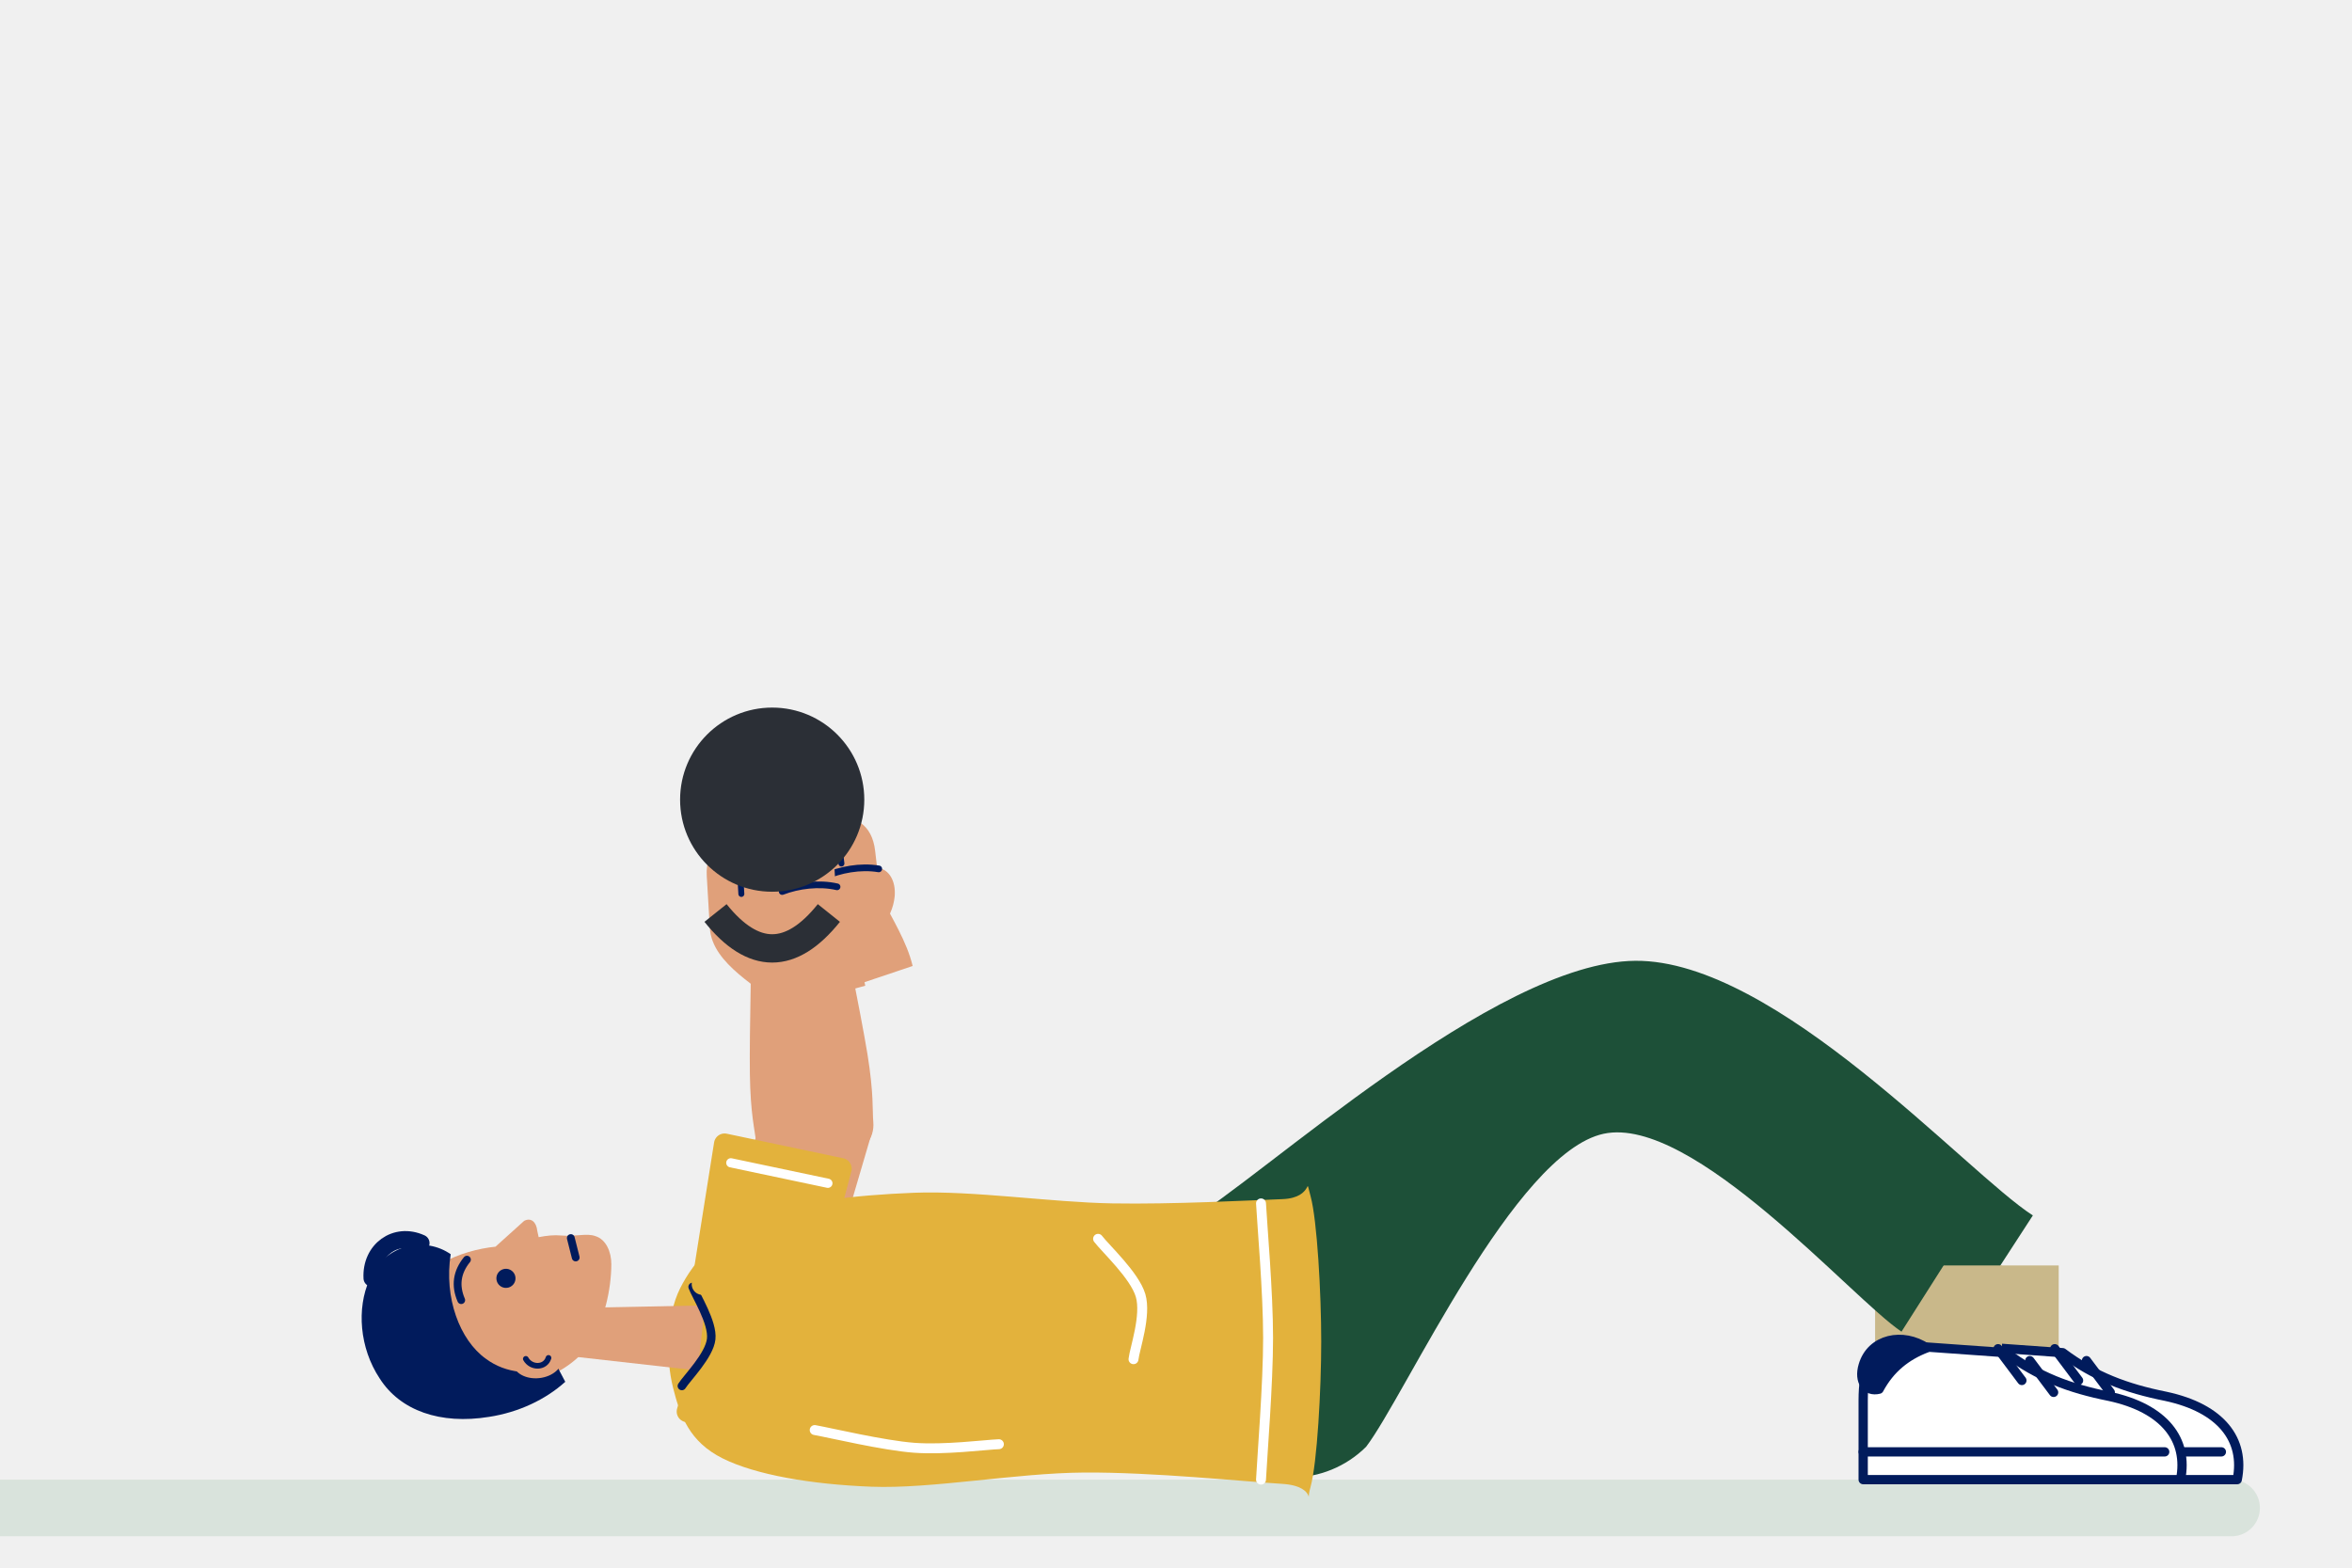
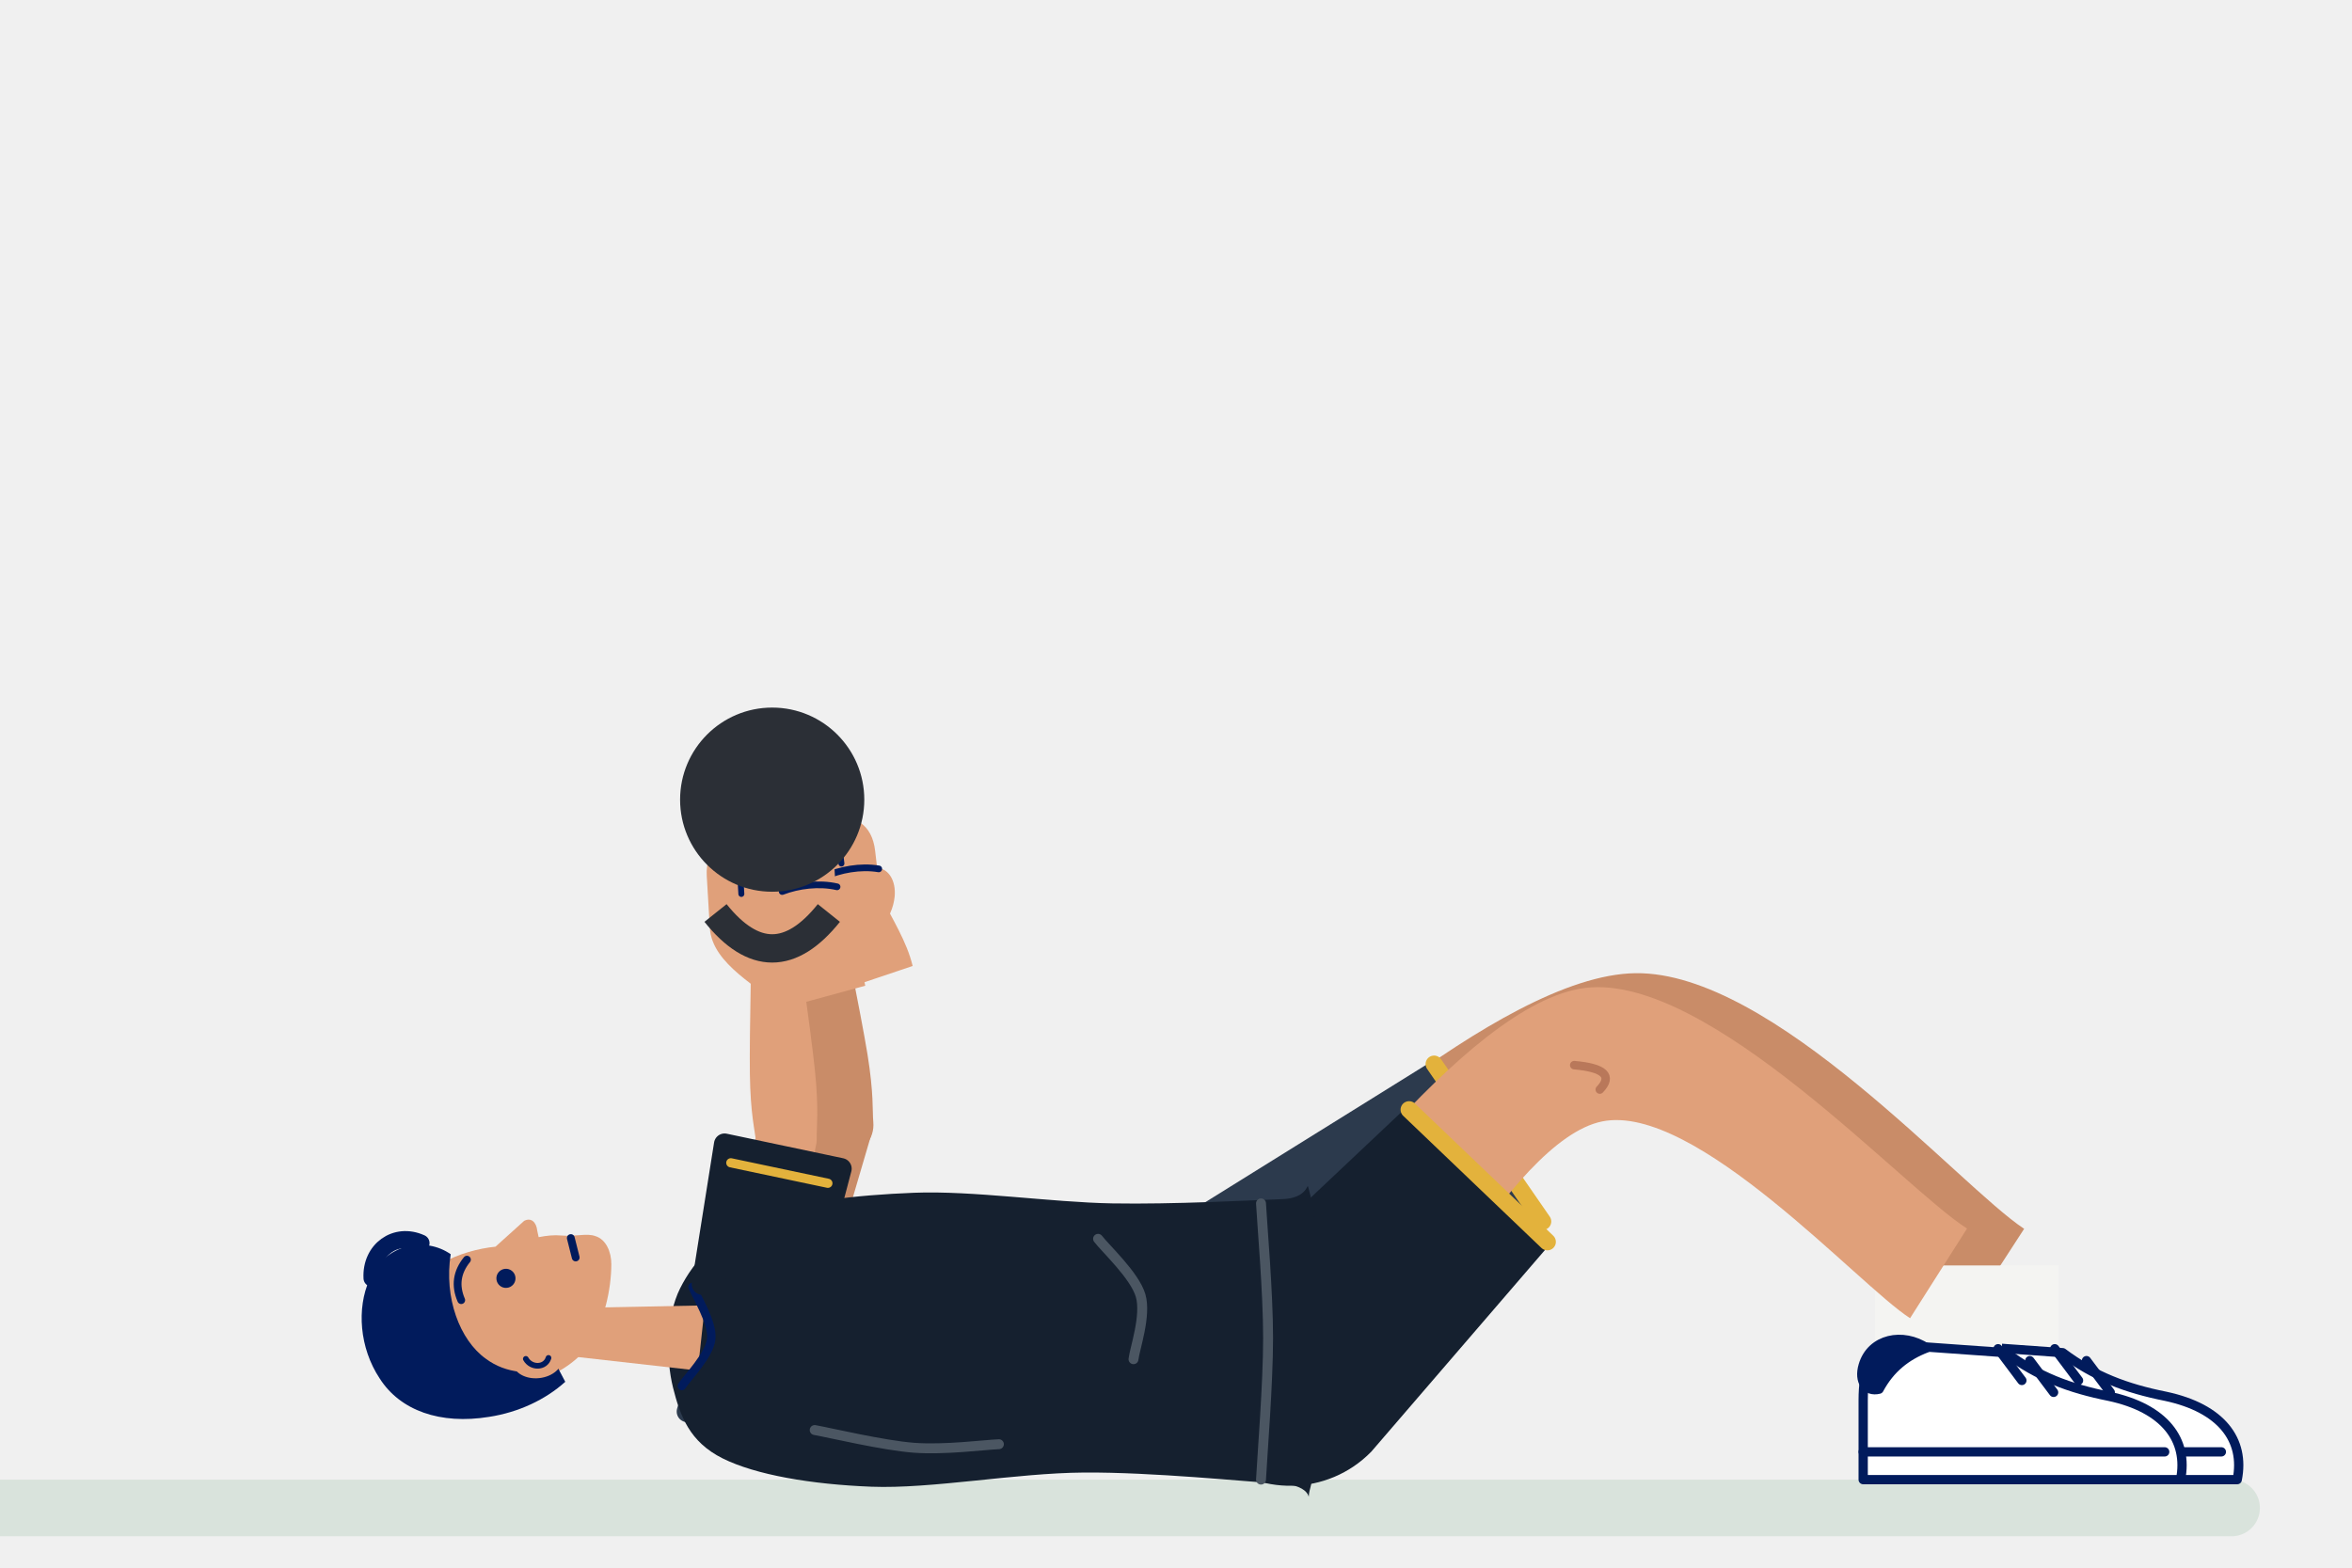
<svg xmlns="http://www.w3.org/2000/svg" viewBox="121.0 77.1 332.0 221.3" role="img" aria-label="Kettlebell Pullover, bell over the chest">
  <rect x="40" y="286" width="400" height="8" rx="4" fill="#d9e3dc" />
-   <path d="M244.27 235.5 C244.13 233.91 244.36 231.58 243.45 225.94 C242.53 220.31 239.56 205.72 238.78 201.67 L233.22 202.33 C233.4 206.44 233.89 221.32 234.31 227.02 C234.73 232.71 235.49 234.92 235.73 236.5 A4.3 4.3 0 0 0 244.27 235.5 Z" fill="#e0a07a" />
-   <path d="M231.29 277.85 C232.29 274.83 235.19 266.49 237.3 259.75 C239.42 253.01 242.85 241.11 243.96 237.39 A4.2 4.2 0 0 0 236.04 234.61 C234.58 238.22 229.85 249.66 227.3 256.25 C224.74 262.84 221.81 271.17 220.71 274.15 Z" fill="#e0a07a" />
-   <path d="M231.99 281.28 L239.54 262.73 L223.69 257.18 L218.02 276.39 Z" fill="#e3b23c" stroke="#e3b23c" stroke-width="3" stroke-linecap="round" stroke-linejoin="round" />
-   <path d="M237.43 264.53 C235.23 263.76 226.42 260.68 224.22 259.91" fill="none" stroke="#FFFFFF" stroke-width="1.3" stroke-linecap="round" stroke-linejoin="round" />
+   <path d="M244.27 235.5 C244.13 233.91 244.36 231.58 243.45 225.94 C242.53 220.31 239.56 205.72 238.78 201.67 L233.22 202.33 C233.4 206.44 233.89 221.32 234.31 227.02 C234.73 232.71 235.49 234.92 235.73 236.5 A4.3 4.3 0 0 0 244.27 235.5 Z" fill="#c98c68" />
+   <path d="M231.29 277.85 C232.29 274.83 235.19 266.49 237.3 259.75 C239.42 253.01 242.85 241.11 243.96 237.39 A4.2 4.2 0 0 0 236.04 234.61 C234.58 238.22 229.85 249.66 227.3 256.25 C224.74 262.84 221.81 271.17 220.71 274.15 Z" fill="#c98c68" />
+   <path d="M231.99 281.28 L239.54 262.73 L223.69 257.18 L218.02 276.39 Z" fill="#2c3a4d" stroke="#2c3a4d" stroke-width="3" stroke-linecap="round" stroke-linejoin="round" />
+   <path d="M237.43 264.53 C235.23 263.76 226.42 260.68 224.22 259.91" fill="none" stroke="#e3b23c" stroke-width="1.3" stroke-linecap="round" stroke-linejoin="round" />
  <path transform="translate(236 202) rotate(-6.71) scale(1.05 1.05)" d="M0.4 14.8 C-2.2 11.8 -8.6 8.4 -8.6 3.4 V-3.6 C-8.6 -7.2 -6 -8.8 -2.6 -8.8 H3 C6.4 -8.8 8.6 -7.2 8.6 -3.6 V2.4 C9.8 5.8 11.4 9 11.8 12.4 Z" fill="#e0a07a" />
  <g transform="translate(236 202) rotate(-6.71) scale(1.05 1.05)">
    <path d="M4.4 -8.2 C1.6 -8.2 -1.4 -8 -4 -7.5 C-6.6 -7 -7.9 -5.8 -7.9 -3.4 V0.2 Q-7.9 2 -6 2 Q-4.2 2 -4.1 0.6 Q-4 2.8 -2.1 2.8 Q-0.2 2.8 -0.1 0.9 Q0 3.1 1.9 3.1 Q3.8 3.1 3.9 1 L4.4 -1 Z" fill="#e0a07a" />
    <path d="M3.9 -8.2 H4.6 C6.6 -8.2 7.9 -7 7.9 -4.6 V0.9 Q7.9 2.9 5.9 2.9 Q3.95 2.9 3.9 1 Z" fill="#e0a07a" />
    <path d="M4.4 8.4 C7.2 8 9.8 6 10.5 2.8 C10.9 0.8 10.2 -0.9 8.6 -1.3 C6.4 -1.8 3.6 -1.6 1.6 -1.1 C0.2 -0.7 -0.3 0.9 0.6 1.9 C1.4 2.8 3.4 3 5.4 3.1 C6.2 4.4 5.8 6.4 4.4 8.4 Z" fill="#e0a07a" />
    <path d="M1.4 -0.9 C3.6 -1.6 6.4 -1.8 8.8 -1.1" fill="none" stroke="#011B5C" stroke-width="0.9" stroke-linecap="round" />
    <path d="M3.9 -5.6 V-2.4 M-0.1 -5.9 V-1.9 M-4.1 -5 V-0.9" fill="none" stroke="#011B5C" stroke-width="0.8" stroke-linecap="round" />
  </g>
-   <path d="M411.6 269.2 L393.68 267.52 L393.68 255.76 L411.6 255.76 Z" fill="#c9b88a" />
-   <path d="M305.53 274.34 C313.3 267.83 336.86 236.8 352.16 235.25 C367.46 233.7 389.8 260.09 397.33 265.06 L407.95 248.7 C398.6 242.71 371.75 212.59 351.84 212.75 C331.93 212.91 299.03 243.51 288.47 249.66 A15 15 0 0 0 305.53 274.34 Z" fill="#1d5038" />
+   <path d="M411.6 269.2 L393.68 267.52 L393.68 255.76 L411.6 255.76 Z" fill="#f4f4f2" />
+   <path d="M303.82 271.87 C311.87 265.48 336.35 234.95 352.14 233.5 C367.93 232.05 390.82 258.23 398.56 263.17 L406.72 250.59 C397.58 244.57 371.29 214.24 351.86 214.5 C332.44 214.76 300.46 245.86 290.18 252.13 A12 12 0 0 0 303.82 271.87 Z" fill="#c98c68" />
+   <path d="M351.81 229 q3.29 -2.27 -2.84 -4.11" fill="none" stroke="#b9785a" stroke-width="1.2" stroke-linecap="round" stroke-linejoin="round" />
+   <path d="M306.09 275.16 C311.59 270.96 333.56 254.16 339.06 249.96 L323.14 226.92 C317.27 230.57 293.78 245.18 287.91 248.84 A16 16 0 0 0 306.09 275.16 Z" fill="#2c3a4d" />
+   <path d="M338.77 249.55 L323.43 227.33" fill="none" stroke="#e3b23c" stroke-width="2.4" stroke-linecap="round" stroke-linejoin="round" />
  <g transform="translate(392 286) rotate(0) scale(-1.12 1.12)" stroke="#011B5C" stroke-width="1.17" stroke-linejoin="round" stroke-linecap="round">
    <path d="M-40 0 C-41 -5 -38 -9 -31 -10.5 C-26 -11.5 -22 -13 -18 -16 L-4 -17 C-1 -17 0 -14 0 -10 L0 0 Z" fill="#FFFFFF" />
    <path d="M-8 -16.6 C-5 -18.6 -1 -17.8 0 -14.4 C0.6 -12.4 -0.4 -11 -2 -11.4 C-3.4 -14 -5.4 -15.6 -8 -16.6 Z" fill="#011B5C" />
    <path d="M-38 -3.5 H0" fill="none" />
    <path d="M-24 -11 l3 -4 M-20 -12.5 l3 -4" fill="none" />
  </g>
-   <path d="M403.6 269.2 L385.68 267.52 L385.68 255.76 L403.6 255.76 Z" fill="#c9b88a" />
-   <path d="M313.84 281.36 C319.43 274 334.77 239.88 347.36 237.17 C359.96 234.46 382.41 260.45 389.41 265.11 L399.87 248.65 C390.66 243.01 362.59 212.83 344.64 214.83 C326.69 216.83 300.9 253 292.16 260.64 A15 15 0 0 0 313.84 281.36 Z" fill="#1d5038" />
+   <path d="M403.6 269.2 L385.68 267.52 L385.68 255.76 L403.6 255.76 Z" fill="#f4f4f2" />
+   <path d="M311.68 279.29 C317.59 271.98 333.99 238.11 347.15 235.43 C360.31 232.75 383.37 258.58 390.62 263.21 L398.66 250.55 C389.69 244.89 362.24 214.54 344.85 216.57 C327.46 218.6 302.75 255.02 294.32 262.71 A12 12 0 0 0 311.68 279.29 Z" fill="#e0a07a" />
+   <path d="M346.82 230.93 q2.76 -2.89 -3.61 -3.45" fill="none" stroke="#b9785a" stroke-width="1.2" stroke-linecap="round" stroke-linejoin="round" />
+   <path d="M314.57 282.05 C318.77 277.17 335.58 257.65 339.78 252.77 L319.54 233.43 C314.85 237.85 296.12 255.53 291.43 259.95 A16 16 0 0 0 314.57 282.05 Z" fill="#15202f" />
+   <path d="M339.42 252.43 L319.9 233.77" fill="none" stroke="#e3b23c" stroke-width="2.4" stroke-linecap="round" stroke-linejoin="round" />
  <g transform="translate(384 286) rotate(0) scale(-1.12 1.12)" stroke="#011B5C" stroke-width="1.17" stroke-linejoin="round" stroke-linecap="round">
    <path d="M-40 0 C-41 -5 -38 -9 -31 -10.5 C-26 -11.5 -22 -13 -18 -16 L-4 -17 C-1 -17 0 -14 0 -10 L0 0 Z" fill="#FFFFFF" />
    <path d="M-8 -16.6 C-5 -18.6 -1 -17.8 0 -14.4 C0.6 -12.4 -0.4 -11 -2 -11.4 C-3.4 -14 -5.4 -15.6 -8 -16.6 Z" fill="#011B5C" />
    <path d="M-38 -3.5 H0" fill="none" />
    <path d="M-24 -11 l3 -4 M-20 -12.5 l3 -4" fill="none" />
  </g>
-   <path d="M306 246 C305.08 242.65 306.67 246.23 302 246.4 C297.33 246.57 286.67 247.15 278 247 C269.33 246.85 258.33 245.17 250 245.5 C241.67 245.83 233.5 246.75 228 249 C222.5 251.25 219 255 217 259 C215 263 215 269 216 273 C217 277 218.33 280.67 223 283 C227.67 285.33 235.5 286.67 244 287 C252.5 287.33 264.33 285.07 274 285 C283.67 284.93 296.67 286.27 302 286.6 C307.33 286.93 305.08 290.35 306 287 C306.92 283.65 307.5 273.33 307.5 266.5 C307.5 259.67 306.92 249.35 306 246 Z" fill="#e3b23c" />
-   <path d="M299 247 C299.17 250.17 300 259.5 300 266 C300 272.5 299.17 282.67 299 286" fill="none" stroke="#FFFFFF" stroke-width="1.4" stroke-linecap="round" stroke-linejoin="round" />
-   <path d="M236 279 C238.33 279.42 245.67 281.17 250 281.5 C254.33 281.83 260 281.08 262 281" fill="none" stroke="#FFFFFF" stroke-width="1.4" stroke-linecap="round" stroke-linejoin="round" />
-   <path d="M276 252 C277 253.33 281.17 257.17 282 260 C282.83 262.83 281.17 267.5 281 269" fill="none" stroke="#FFFFFF" stroke-width="1.4" stroke-linecap="round" stroke-linejoin="round" />
+   <path d="M306 246 C305.08 242.65 306.67 246.23 302 246.4 C297.33 246.57 286.67 247.15 278 247 C269.33 246.85 258.33 245.17 250 245.5 C241.67 245.83 233.5 246.75 228 249 C222.5 251.25 219 255 217 259 C215 263 215 269 216 273 C217 277 218.33 280.67 223 283 C227.67 285.33 235.5 286.67 244 287 C252.5 287.33 264.33 285.07 274 285 C283.67 284.93 296.67 286.27 302 286.6 C307.33 286.93 305.08 290.35 306 287 C306.92 283.65 307.5 273.33 307.5 266.5 C307.5 259.67 306.92 249.35 306 246 Z" fill="#15202f" />
+   <path d="M299 247 C299.17 250.17 300 259.5 300 266 C300 272.5 299.17 282.67 299 286" fill="none" stroke="#4b5662" stroke-width="1.4" stroke-linecap="round" stroke-linejoin="round" />
+   <path d="M236 279 C238.33 279.42 245.67 281.17 250 281.5 C254.33 281.83 260 281.08 262 281" fill="none" stroke="#4b5662" stroke-width="1.4" stroke-linecap="round" stroke-linejoin="round" />
+   <path d="M276 252 C277 253.33 281.17 257.17 282 260 C282.83 262.83 281.17 267.5 281 269" fill="none" stroke="#4b5662" stroke-width="1.4" stroke-linecap="round" stroke-linejoin="round" />
  <path d="M220.5 261.4 L219.5 270.6 L202.53 268.69 L204.82 261.71 Z" fill="#e0a07a" />
  <path d="M218.77 258.79 C219.21 260.02 221.65 263.82 221.39 266.15 C221.14 268.48 217.94 271.67 217.25 272.78" fill="none" stroke="#011B5C" stroke-width="1.2" stroke-linecap="round" stroke-linejoin="round" />
  <g transform="translate(194.5 264) rotate(-96) scale(-1 1)">
    <path d="M-9.6 -10.4 C-10.8 -7.6 -11.2 -4.8 -11.2 -2.4 L-14.4 2 C-14.8 3 -14.1 3.7 -12.8 3.7 L-11.9 3.8 C-12 5 -12 6 -11.8 7 C-11.4 9 -11.8 10.6 -11.2 11.8 C-10.6 13.2 -8.8 13.8 -7 13.6 C-3.4 13.2 0.6 11.8 3.6 9.6 C5.6 8 7.2 5.4 8 2.4 L8.6 -6 L2 -14 Z" fill="#e0a07a" />
    <path d="M-10.8 -8.8 C-13.6 -12 -13.4 -17.8 -8.4 -20.6 C-4.6 -22.8 1 -23 5.6 -20.6 C10.4 -18.2 13 -12.8 12.6 -5.8 C12.4 -1.6 11 2.4 8.8 5.4 L6.8 4.6 C7.4 0.8 6.8 -2.8 4.4 -5.4 C1.4 -8.8 -4.8 -10.4 -10.8 -8.8 Z" fill="#011B5C" />
    <path d="M-12.8 -12.8 C-14.8 -16.2 -12.6 -20 -8.6 -20.2" fill="none" stroke="#011B5C" stroke-width="2.4" stroke-linecap="round" stroke-linejoin="round" />
    <ellipse cx="5.4" cy="1.8" rx="2.5" ry="3.5" fill="#e0a07a" />
    <path d="M5 0.2 C6.4 0.8 6.6 2.8 5.2 3.4" fill="none" stroke="#011B5C" stroke-width="0.8" stroke-linecap="round" stroke-linejoin="round" />
    <circle cx="-6.6" cy="-1.4" r="1.35" fill="#011B5C" />
    <path d="M-9.8 -6.6 Q-7.4 -9 -4.2 -8" fill="none" stroke="#011B5C" stroke-width="1.1" stroke-linecap="round" stroke-linejoin="round" />
    <path d="M-11.3 8.3 l2.8 0.4" fill="none" stroke="#011B5C" stroke-width="1.1" stroke-linecap="round" stroke-linejoin="round" />
  </g>
  <path d="M236.29 237.75 C236.25 236.16 236.61 233.86 236.03 228.21 C235.45 222.56 233.33 207.9 232.8 203.84 L227.2 204.16 C227.15 208.26 226.76 223.07 226.85 228.75 C226.93 234.43 227.56 236.67 227.71 238.25 A4.3 4.3 0 0 0 236.29 237.75 Z" fill="#e0a07a" />
  <path d="M233.48 258.15 C233.73 256.72 234.55 252.76 234.99 249.54 C235.42 246.33 235.92 240.64 236.11 238.87 A4.2 4.2 0 0 0 227.89 237.13 C227.34 238.84 225.51 244.24 224.61 247.36 C223.72 250.48 222.87 254.43 222.52 255.85 Z" fill="#e0a07a" />
-   <path d="M234.62 261.46 L239.72 242.1 L223.28 238.63 L220.14 258.41 Z" fill="#e3b23c" stroke="#e3b23c" stroke-width="3" stroke-linecap="round" stroke-linejoin="round" />
-   <path d="M237.86 244.16 C235.57 243.67 226.44 241.75 224.16 241.27" fill="none" stroke="#FFFFFF" stroke-width="1.3" stroke-linecap="round" stroke-linejoin="round" />
+   <path d="M234.62 261.46 L239.72 242.1 L223.28 238.63 L220.14 258.41 Z" fill="#15202f" stroke="#15202f" stroke-width="3" stroke-linecap="round" stroke-linejoin="round" />
+   <path d="M237.86 244.16 C235.57 243.67 226.44 241.75 224.16 241.27" fill="none" stroke="#e3b23c" stroke-width="1.3" stroke-linecap="round" stroke-linejoin="round" />
  <path transform="translate(230 204) rotate(-3.37) scale(1.05 1.05)" d="M0.4 14.8 C-2.2 11.8 -8.6 8.4 -8.6 3.4 V-3.6 C-8.6 -7.2 -6 -8.8 -2.6 -8.8 H3 C6.4 -8.8 8.6 -7.2 8.6 -3.6 V2.4 C9.8 5.8 11.4 9 11.8 12.4 Z" fill="#e0a07a" />
  <g transform="translate(230 204) rotate(-3.37) scale(1.05 1.05)">
    <path d="M4.4 -8.2 C1.6 -8.2 -1.4 -8 -4 -7.5 C-6.6 -7 -7.9 -5.8 -7.9 -3.4 V0.2 Q-7.9 2 -6 2 Q-4.2 2 -4.1 0.6 Q-4 2.8 -2.1 2.8 Q-0.2 2.8 -0.1 0.9 Q0 3.1 1.9 3.1 Q3.8 3.1 3.9 1 L4.4 -1 Z" fill="#e0a07a" />
    <path d="M3.9 -8.2 H4.6 C6.6 -8.2 7.9 -7 7.9 -4.6 V0.9 Q7.9 2.9 5.9 2.9 Q3.95 2.9 3.9 1 Z" fill="#e0a07a" />
    <path d="M4.4 8.4 C7.2 8 9.8 6 10.5 2.8 C10.9 0.8 10.2 -0.9 8.6 -1.3 C6.4 -1.8 3.6 -1.6 1.6 -1.1 C0.2 -0.7 -0.3 0.9 0.6 1.9 C1.4 2.8 3.4 3 5.4 3.1 C6.2 4.4 5.8 6.4 4.4 8.4 Z" fill="#e0a07a" />
    <path d="M1.4 -0.9 C3.6 -1.6 6.4 -1.8 8.8 -1.1" fill="none" stroke="#011B5C" stroke-width="0.9" stroke-linecap="round" />
    <path d="M3.9 -5.6 V-2.4 M-0.1 -5.9 V-1.9 M-4.1 -5 V-0.9" fill="none" stroke="#011B5C" stroke-width="0.8" stroke-linecap="round" />
  </g>
  <g>
    <circle cx="230" cy="190" r="13" fill="#2b2f36" />
    <path d="M222 206 q8 10 16 0" fill="none" stroke="#2b2f36" stroke-width="4" />
  </g>
</svg>
